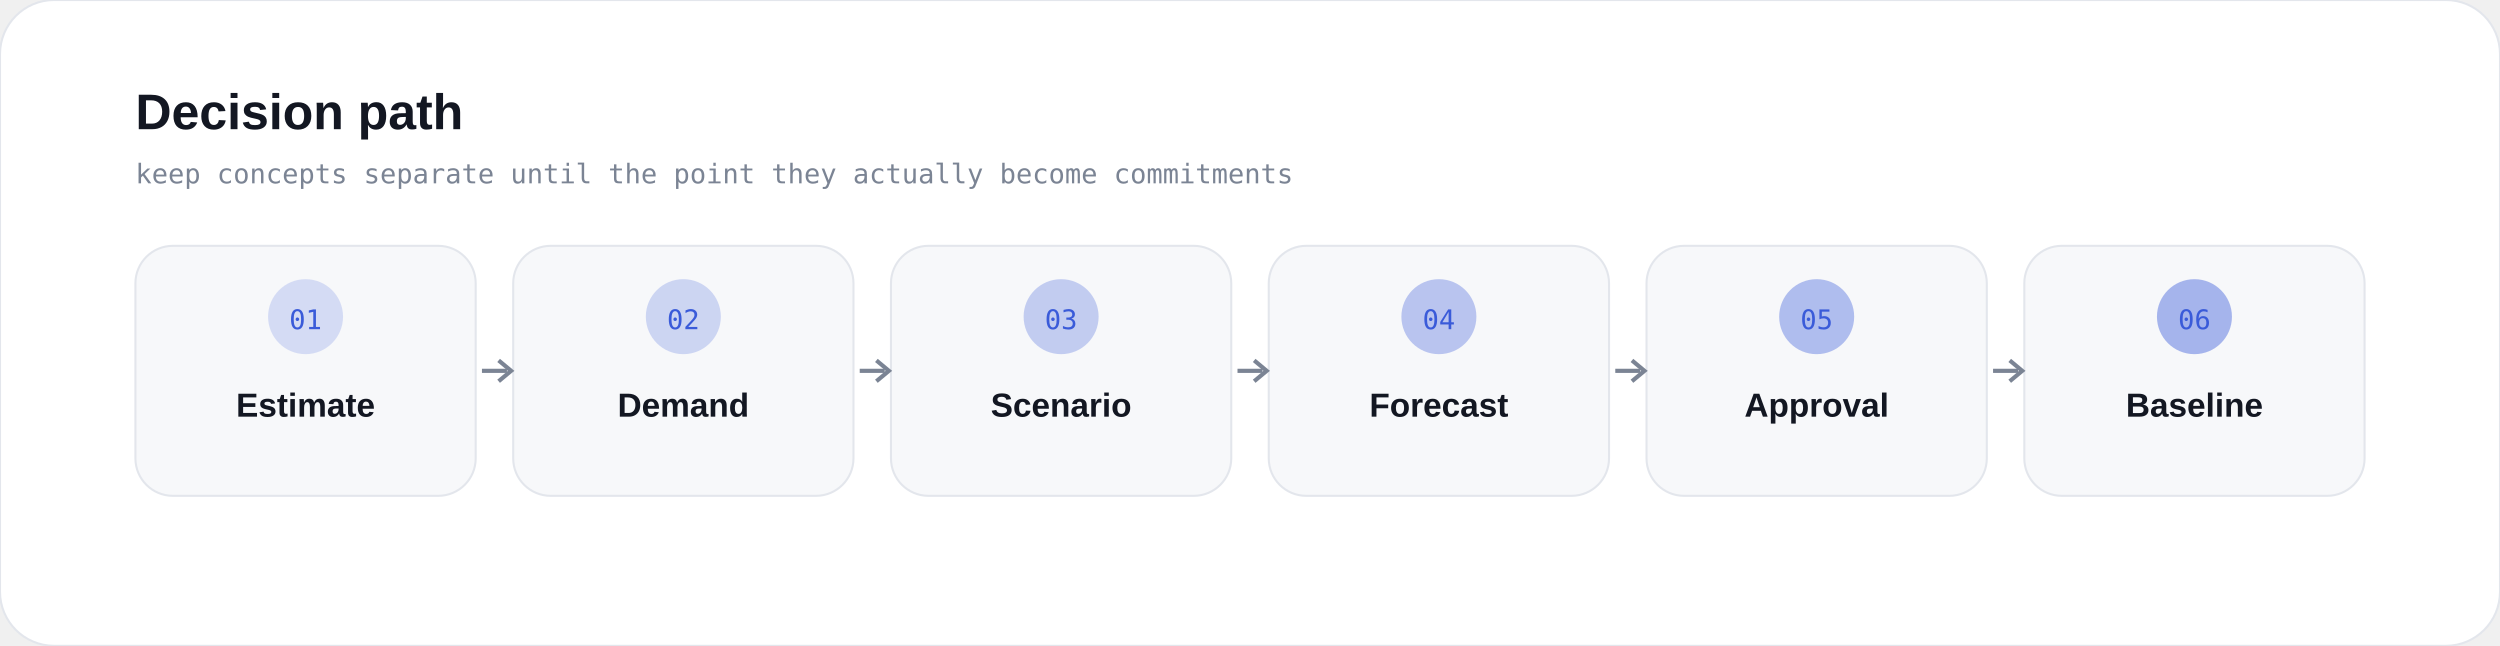
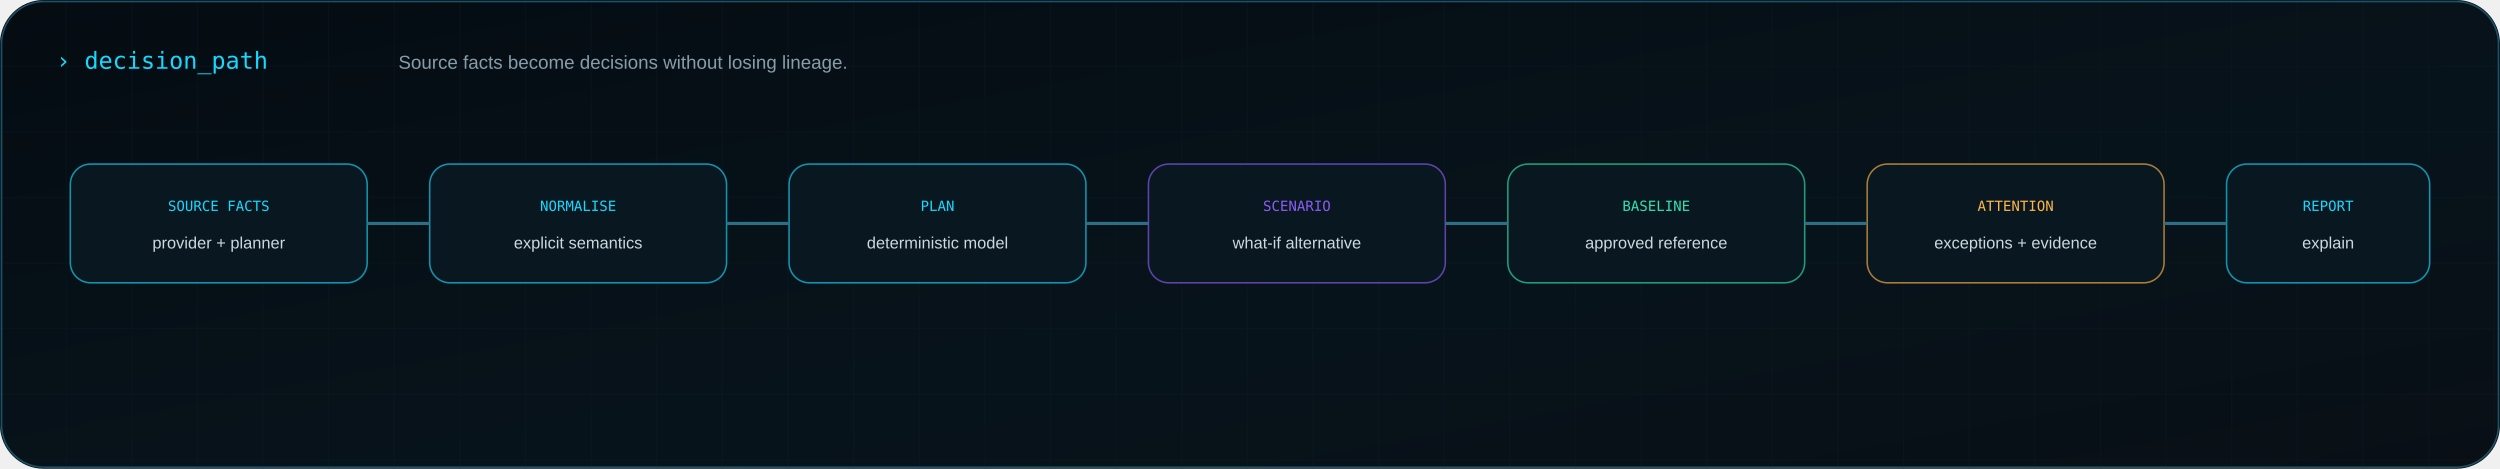
- <svg xmlns="http://www.w3.org/2000/svg" width="1200" height="310" viewBox="0 0 1200 310">
-   <rect width="1200" height="310" rx="26" fill="#ffffff" stroke="#e3e6ec" />
-   <text x="65" y="62" fill="#131722" font-family="Arial" font-size="24" font-weight="700">Decision path</text>
-   <text x="65" y="88" fill="#7b8494" font-family="monospace" font-size="13">keep concepts separate until the point they actually become commitments</text>
-   <g transform="translate(65 118)">
-     <rect width="163.333" height="120" rx="18" fill="#f7f8fa" stroke="#e3e6ec" />
-     <circle cx="81.667" cy="34" r="18" fill="#3a5bd9" opacity="0.18" />
-     <text x="81.667" y="40" text-anchor="middle" fill="#3a5bd9" font-family="monospace" font-size="13">01</text>
-     <text x="81.667" y="82" text-anchor="middle" fill="#131722" font-family="Arial" font-size="16" font-weight="700">Estimate</text>
+ <svg xmlns="http://www.w3.org/2000/svg" width="1600" height="300" viewBox="0 0 1600 300">
+   <defs>
+     <linearGradient id="bg" x1="0" y1="0" x2="1" y2="1">
+       <stop stop-color="#050c12" />
+       <stop offset=".6" stop-color="#07131b" />
+       <stop offset="1" stop-color="#090f15" />
+     </linearGradient>
+     <pattern id="grid" width="42" height="42" patternUnits="userSpaceOnUse">
+       <path d="M42 0H0V42" fill="none" stroke="#0d2430" />
+     </pattern>
+   </defs>
+   <rect width="1600" height="300" rx="28" fill="url(#bg)" />
+   <rect width="1600" height="300" rx="28" fill="url(#grid)" opacity=".3" />
+   <rect x="1" y="1" width="1598" height="298" rx="27" fill="none" stroke="#1d5266" />
+   <text x="36" y="44" fill="#16d9ff" font-family="monospace" font-size="15">› decision_path</text>
+   <text x="255" y="44" fill="#879eaa" font-family="Arial" font-size="12">Source facts become decisions without losing lineage.</text>
+   <g transform="translate(45 105)">
+     <rect width="190" height="76" rx="13" fill="#091720" stroke="#16d9ff" stroke-opacity=".65" />
+     <text x="95" y="30" text-anchor="middle" fill="#16d9ff" font-family="monospace" font-size="9">SOURCE FACTS</text>
+     <text x="95" y="54" text-anchor="middle" fill="#ccd9df" font-family="Arial" font-size="10.5">provider + planner</text>
  </g>
-   <g transform="translate(246.3333 118)">
-     <rect width="163.333" height="120" rx="18" fill="#f7f8fa" stroke="#e3e6ec" />
-     <circle cx="81.667" cy="34" r="18" fill="#3a5bd9" opacity="0.23" />
-     <text x="81.667" y="40" text-anchor="middle" fill="#3a5bd9" font-family="monospace" font-size="13">02</text>
-     <text x="81.667" y="82" text-anchor="middle" fill="#131722" font-family="Arial" font-size="16" font-weight="700">Demand</text>
+   <g transform="translate(275 105)">
+     <rect width="190" height="76" rx="13" fill="#091720" stroke="#16d9ff" stroke-opacity=".65" />
+     <text x="95" y="30" text-anchor="middle" fill="#16d9ff" font-family="monospace" font-size="9">NORMALISE</text>
+     <text x="95" y="54" text-anchor="middle" fill="#ccd9df" font-family="Arial" font-size="10.5">explicit semantics</text>
  </g>
-   <g transform="translate(427.6667 118)">
-     <rect width="163.333" height="120" rx="18" fill="#f7f8fa" stroke="#e3e6ec" />
-     <circle cx="81.667" cy="34" r="18" fill="#3a5bd9" opacity="0.28" />
-     <text x="81.667" y="40" text-anchor="middle" fill="#3a5bd9" font-family="monospace" font-size="13">03</text>
-     <text x="81.667" y="82" text-anchor="middle" fill="#131722" font-family="Arial" font-size="16" font-weight="700">Scenario</text>
+   <g transform="translate(505 105)">
+     <rect width="190" height="76" rx="13" fill="#091720" stroke="#16d9ff" stroke-opacity=".65" />
+     <text x="95" y="30" text-anchor="middle" fill="#16d9ff" font-family="monospace" font-size="9">PLAN</text>
+     <text x="95" y="54" text-anchor="middle" fill="#ccd9df" font-family="Arial" font-size="10.5">deterministic model</text>
  </g>
-   <g transform="translate(609 118)">
-     <rect width="163.333" height="120" rx="18" fill="#f7f8fa" stroke="#e3e6ec" />
-     <circle cx="81.667" cy="34" r="18" fill="#3a5bd9" opacity="0.33" />
-     <text x="81.667" y="40" text-anchor="middle" fill="#3a5bd9" font-family="monospace" font-size="13">04</text>
-     <text x="81.667" y="82" text-anchor="middle" fill="#131722" font-family="Arial" font-size="16" font-weight="700">Forecast</text>
+   <g transform="translate(735 105)">
+     <rect width="190" height="76" rx="13" fill="#091720" stroke="#8b5cf6" stroke-opacity=".65" />
+     <text x="95" y="30" text-anchor="middle" fill="#8b5cf6" font-family="monospace" font-size="9">SCENARIO</text>
+     <text x="95" y="54" text-anchor="middle" fill="#ccd9df" font-family="Arial" font-size="10.5">what-if alternative</text>
  </g>
-   <g transform="translate(790.3333 118)">
-     <rect width="163.333" height="120" rx="18" fill="#f7f8fa" stroke="#e3e6ec" />
-     <circle cx="81.667" cy="34" r="18" fill="#3a5bd9" opacity="0.38" />
-     <text x="81.667" y="40" text-anchor="middle" fill="#3a5bd9" font-family="monospace" font-size="13">05</text>
-     <text x="81.667" y="82" text-anchor="middle" fill="#131722" font-family="Arial" font-size="16" font-weight="700">Approval</text>
+   <g transform="translate(965 105)">
+     <rect width="190" height="76" rx="13" fill="#091720" stroke="#2fe3b0" stroke-opacity=".65" />
+     <text x="95" y="30" text-anchor="middle" fill="#2fe3b0" font-family="monospace" font-size="9">BASELINE</text>
+     <text x="95" y="54" text-anchor="middle" fill="#ccd9df" font-family="Arial" font-size="10.5">approved reference</text>
  </g>
-   <g transform="translate(971.6667 118)">
-     <rect width="163.333" height="120" rx="18" fill="#f7f8fa" stroke="#e3e6ec" />
-     <circle cx="81.667" cy="34" r="18" fill="#3a5bd9" opacity="0.43" />
-     <text x="81.667" y="40" text-anchor="middle" fill="#3a5bd9" font-family="monospace" font-size="13">06</text>
-     <text x="81.667" y="82" text-anchor="middle" fill="#131722" font-family="Arial" font-size="16" font-weight="700">Baseline</text>
+   <g transform="translate(1195 105)">
+     <rect width="190" height="76" rx="13" fill="#091720" stroke="#ffb547" stroke-opacity=".65" />
+     <text x="95" y="30" text-anchor="middle" fill="#ffb547" font-family="monospace" font-size="9">ATTENTION</text>
+     <text x="95" y="54" text-anchor="middle" fill="#ccd9df" font-family="Arial" font-size="10.5">exceptions + evidence</text>
  </g>
-   <path d="M231.333 178h12" stroke="#7b8494" stroke-width="2" />
-   <path d="M239.333 173l6 5-6 5" fill="none" stroke="#7b8494" stroke-width="2" />
-   <path d="M412.667 178h12" stroke="#7b8494" stroke-width="2" />
-   <path d="M420.667 173l6 5-6 5" fill="none" stroke="#7b8494" stroke-width="2" />
-   <path d="M594 178h12" stroke="#7b8494" stroke-width="2" />
-   <path d="M602 173l6 5-6 5" fill="none" stroke="#7b8494" stroke-width="2" />
-   <path d="M775.333 178h12" stroke="#7b8494" stroke-width="2" />
-   <path d="M783.333 173l6 5-6 5" fill="none" stroke="#7b8494" stroke-width="2" />
-   <path d="M956.667 178h12" stroke="#7b8494" stroke-width="2" />
-   <path d="M964.667 173l6 5-6 5" fill="none" stroke="#7b8494" stroke-width="2" />
+   <g transform="translate(1425 105)">
+     <rect width="130" height="76" rx="13" fill="#091720" stroke="#16d9ff" stroke-opacity=".65" />
+     <text x="65" y="30" text-anchor="middle" fill="#16d9ff" font-family="monospace" font-size="9">REPORT</text>
+     <text x="65" y="54" text-anchor="middle" fill="#ccd9df" font-family="Arial" font-size="10.5">explain</text>
+   </g>
+   <path d="M235 143H275 M465 143H505 M695 143H735 M925 143H965 M1155 143H1195 M1385 143H1425" stroke="#2c7087" stroke-width="2" />
</svg>
